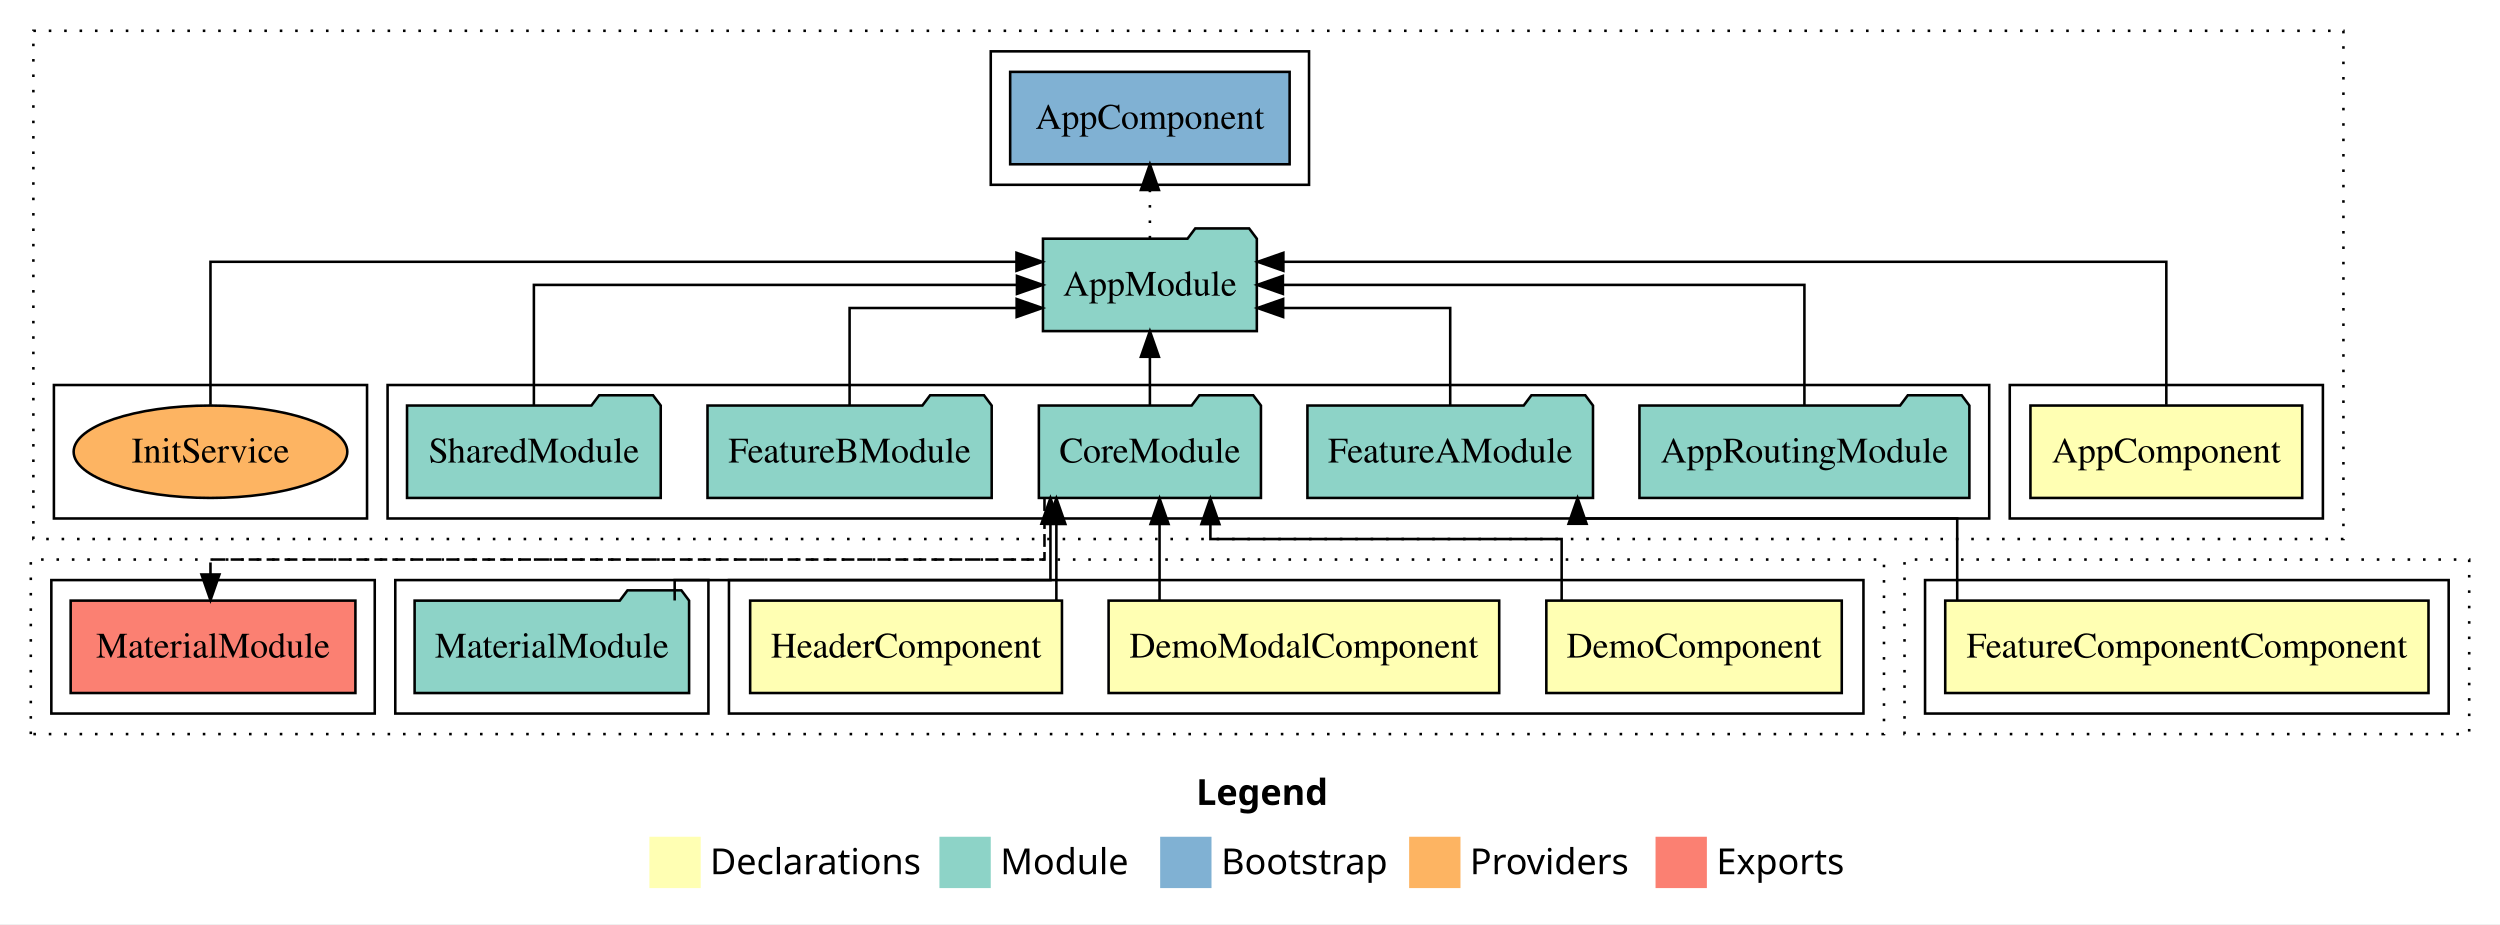
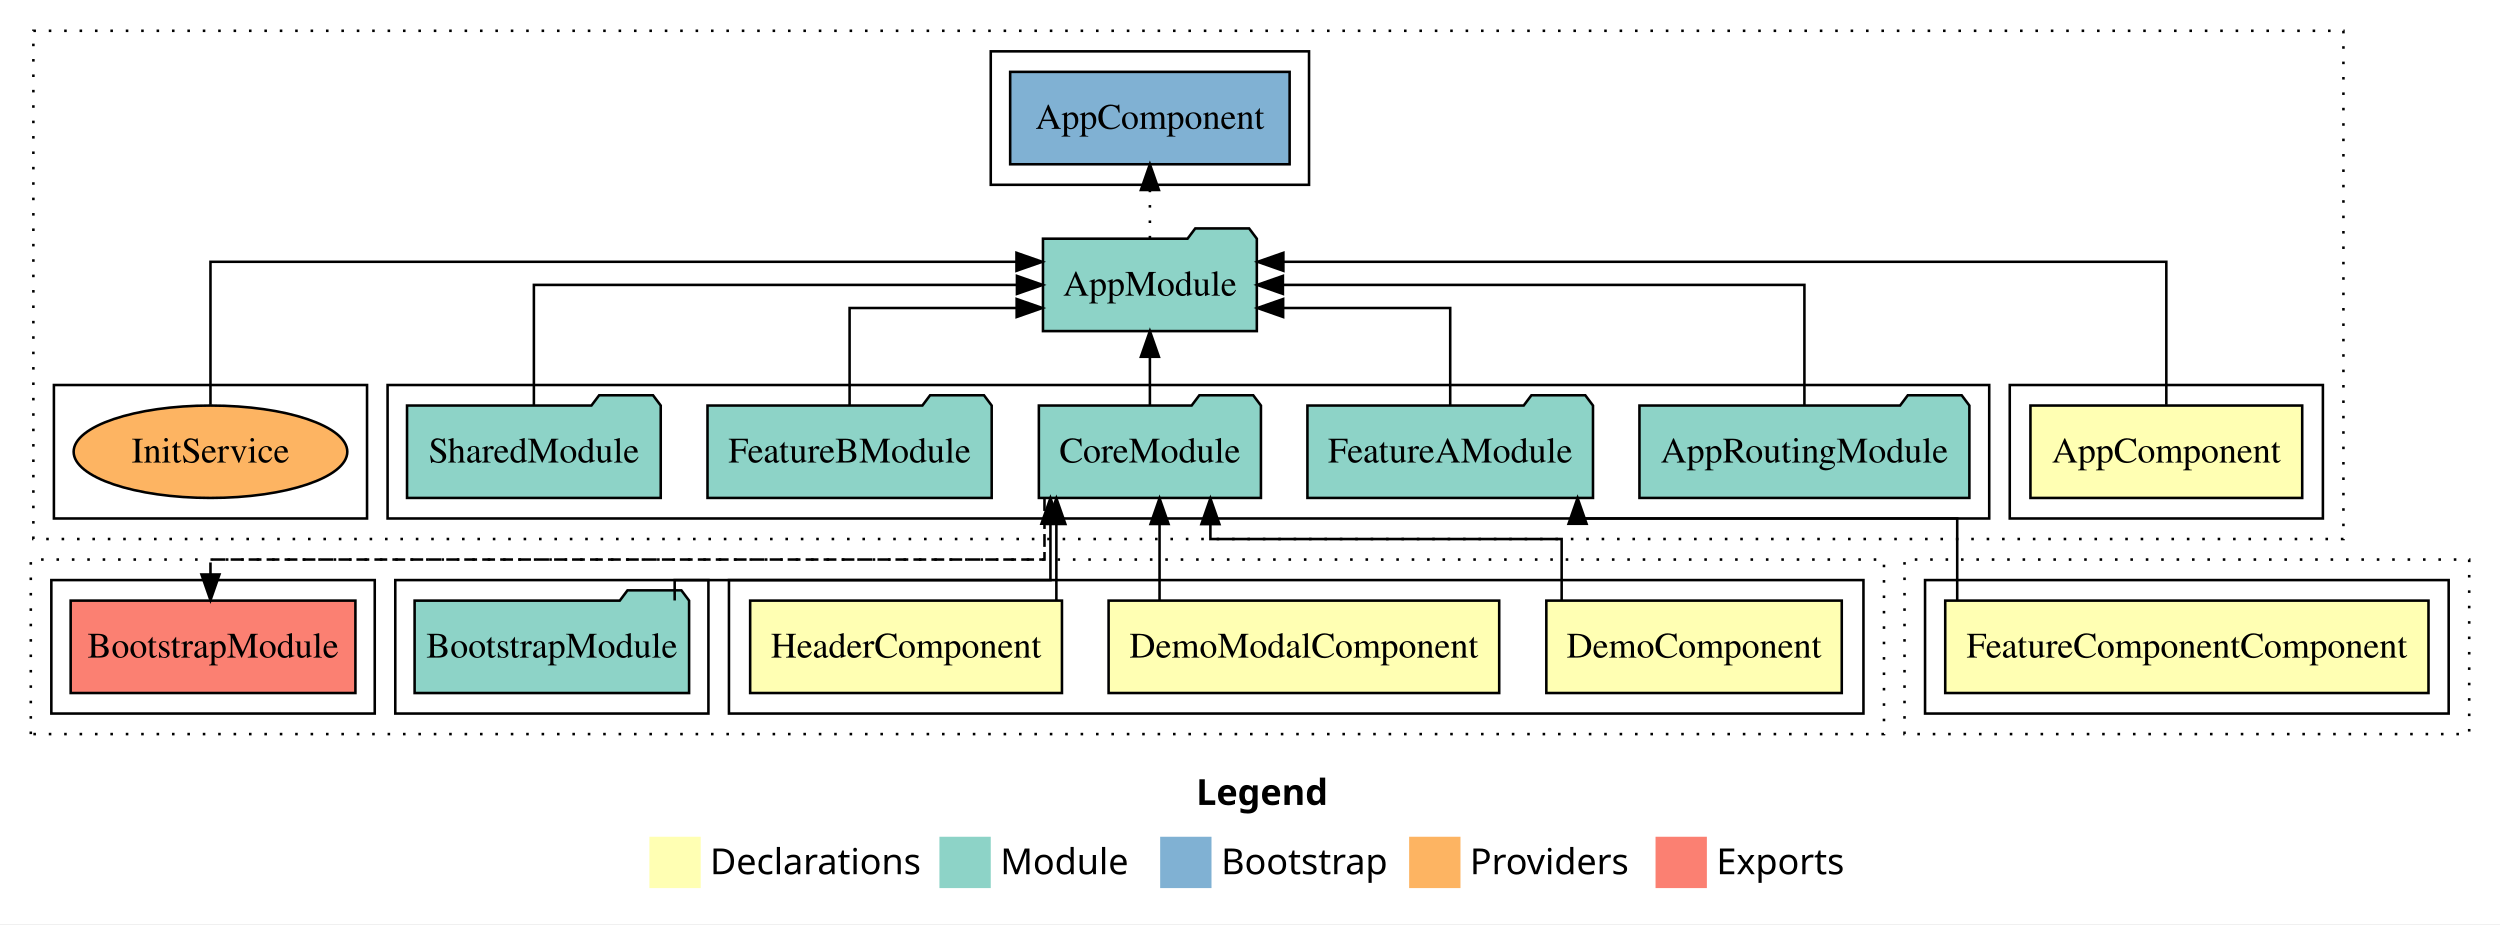
<svg xmlns="http://www.w3.org/2000/svg" width="974pt" height="360pt" viewBox="0.00 0.00 974.00 360.00">
  <g id="graph0" class="graph" transform="scale(1 1) rotate(0) translate(4 356)">
    <polygon fill="white" stroke="transparent" points="-4,4 -4,-356 970,-356 970,4 -4,4" />
    <text text-anchor="start" x="462.01" y="-42.4" font-family="sans-serif" font-weight="bold" font-size="14.00">Legend</text>
    <polygon fill="#ffffb3" stroke="transparent" points="249,-10 249,-30 269,-30 269,-10 249,-10" />
    <text text-anchor="start" x="272.63" y="-15.4" font-family="sans-serif" font-size="14.00">  Declarations</text>
    <polygon fill="#8dd3c7" stroke="transparent" points="362,-10 362,-30 382,-30 382,-10 362,-10" />
    <text text-anchor="start" x="385.73" y="-15.4" font-family="sans-serif" font-size="14.00">  Module</text>
    <polygon fill="#80b1d3" stroke="transparent" points="448,-10 448,-30 468,-30 468,-10 448,-10" />
    <text text-anchor="start" x="471.78" y="-15.4" font-family="sans-serif" font-size="14.00">  Bootstrap</text>
    <polygon fill="#fdb462" stroke="transparent" points="545,-10 545,-30 565,-30 565,-10 545,-10" />
    <text text-anchor="start" x="568.67" y="-15.4" font-family="sans-serif" font-size="14.00">  Providers</text>
    <polygon fill="#fb8072" stroke="transparent" points="641,-10 641,-30 661,-30 661,-10 641,-10" />
    <text text-anchor="start" x="664.73" y="-15.4" font-family="sans-serif" font-size="14.00">  Exports</text>
    <g id="clust1" class="cluster">
      <polygon fill="none" stroke="black" stroke-dasharray="1,5" points="9,-146 9,-344 909,-344 909,-146 9,-146" />
    </g>
    <g id="clust2" class="cluster">
      <polygon fill="none" stroke="black" points="779,-154 779,-206 901,-206 901,-154 779,-154" />
    </g>
    <g id="clust4" class="cluster">
      <polygon fill="none" stroke="black" points="147,-154 147,-206 771,-206 771,-154 147,-154" />
    </g>
    <g id="clust6" class="cluster">
      <polygon fill="none" stroke="black" points="382,-284 382,-336 506,-336 506,-284 382,-284" />
    </g>
    <g id="clust7" class="cluster">
      <polygon fill="none" stroke="black" points="17,-154 17,-206 139,-206 139,-154 17,-154" />
    </g>
    <g id="clust14" class="cluster">
      <polygon fill="none" stroke="black" stroke-dasharray="1,5" points="8,-70 8,-138 730,-138 730,-70 8,-70" />
    </g>
    <g id="clust15" class="cluster">
      <polygon fill="none" stroke="black" points="280,-78 280,-130 722,-130 722,-78 280,-78" />
    </g>
    <g id="clust19" class="cluster">
      <polygon fill="none" stroke="black" points="150,-78 150,-130 272,-130 272,-78 150,-78" />
    </g>
    <g id="clust20" class="cluster">
      <polygon fill="none" stroke="black" points="16,-78 16,-130 142,-130 142,-78 16,-78" />
    </g>
    <g id="clust23" class="cluster">
      <polygon fill="none" stroke="black" stroke-dasharray="1,5" points="738,-70 738,-138 958,-138 958,-70 738,-70" />
    </g>
    <g id="clust24" class="cluster">
      <polygon fill="none" stroke="black" points="746,-78 746,-130 950,-130 950,-78 746,-78" />
    </g>
    <g id="node1" class="node">
      <polygon fill="#ffffb3" stroke="black" points="892.94,-198 787.06,-198 787.06,-162 892.94,-162 892.94,-198" />
      <text text-anchor="middle" x="840" y="-175.8" font-family="Times,serif" font-size="14.00">AppComponent</text>
    </g>
    <g id="node2" class="node">
      <polygon fill="#8dd3c7" stroke="black" points="485.66,-263 482.66,-267 461.66,-267 458.66,-263 402.34,-263 402.34,-227 485.66,-227 485.66,-263" />
      <text text-anchor="middle" x="444" y="-240.8" font-family="Times,serif" font-size="14.00">AppModule</text>
    </g>
    <g id="edge1" class="edge">
      <path fill="none" stroke="black" d="M840,-198.29C840,-220.21 840,-254 840,-254 840,-254 496,-254 496,-254" />
      <polygon fill="black" stroke="black" points="496,-250.5 486,-254 496,-257.5 496,-250.5" />
    </g>
    <g id="node8" class="node">
      <polygon fill="#80b1d3" stroke="black" points="498.44,-328 389.56,-328 389.56,-292 498.44,-292 498.44,-328" />
      <text text-anchor="middle" x="444" y="-305.8" font-family="Times,serif" font-size="14.00">AppComponent </text>
    </g>
    <g id="edge7" class="edge">
      <path fill="none" stroke="black" stroke-dasharray="1,5" d="M444,-263.11C444,-263.11 444,-281.99 444,-281.99" />
      <polygon fill="black" stroke="black" points="440.5,-281.99 444,-291.99 447.5,-281.99 440.5,-281.99" />
    </g>
    <g id="node3" class="node">
      <polygon fill="#8dd3c7" stroke="black" points="763.27,-198 760.27,-202 739.27,-202 736.27,-198 634.73,-198 634.73,-162 763.27,-162 763.27,-198" />
      <text text-anchor="middle" x="699" y="-175.8" font-family="Times,serif" font-size="14.00">AppRoutingModule</text>
    </g>
    <g id="edge2" class="edge">
      <path fill="none" stroke="black" d="M699,-198.11C699,-217.34 699,-245 699,-245 699,-245 495.82,-245 495.82,-245" />
      <polygon fill="black" stroke="black" points="495.82,-241.5 485.82,-245 495.82,-248.5 495.82,-241.5" />
    </g>
    <g id="node4" class="node">
      <polygon fill="#8dd3c7" stroke="black" points="487.26,-198 484.26,-202 463.26,-202 460.26,-198 400.74,-198 400.74,-162 487.26,-162 487.26,-198" />
      <text text-anchor="middle" x="444" y="-175.8" font-family="Times,serif" font-size="14.00">CoreModule</text>
    </g>
    <g id="edge3" class="edge">
      <path fill="none" stroke="black" d="M444,-198.11C444,-198.11 444,-216.99 444,-216.99" />
      <polygon fill="black" stroke="black" points="440.5,-216.99 444,-226.99 447.5,-216.99 440.5,-216.99" />
    </g>
    <g id="node14" class="node">
      <polygon fill="#fb8072" stroke="black" points="134.47,-122 23.53,-122 23.53,-86 134.47,-86 134.47,-122" />
-       <text text-anchor="middle" x="79" y="-99.8" font-family="Times,serif" font-size="14.00">MaterialModule </text>
+       <text text-anchor="middle" x="79" y="-99.8" font-family="Times,serif" font-size="14.00">BootstrapModule </text>
    </g>
    <g id="edge13" class="edge">
      <path fill="none" stroke="black" stroke-dasharray="5,2" d="M402.93,-161.94C402.93,-150.56 402.93,-138 402.93,-138 402.93,-138 78,-138 78,-138 78,-138 78,-132.19 78,-132.19" />
      <polygon fill="black" stroke="black" points="81.5,-132.19 78,-122.19 74.5,-132.19 81.5,-132.19" />
    </g>
    <g id="node5" class="node">
      <polygon fill="#8dd3c7" stroke="black" points="616.63,-198 613.63,-202 592.63,-202 589.63,-198 505.37,-198 505.37,-162 616.63,-162 616.63,-198" />
      <text text-anchor="middle" x="561" y="-175.8" font-family="Times,serif" font-size="14.00">FeatureAModule</text>
    </g>
    <g id="edge4" class="edge">
      <path fill="none" stroke="black" d="M561,-198.03C561,-214.4 561,-236 561,-236 561,-236 495.91,-236 495.91,-236" />
      <polygon fill="black" stroke="black" points="495.91,-232.5 485.91,-236 495.91,-239.5 495.91,-232.5" />
    </g>
    <g id="node6" class="node">
      <polygon fill="#8dd3c7" stroke="black" points="382.36,-198 379.36,-202 358.36,-202 355.36,-198 271.64,-198 271.64,-162 382.36,-162 382.36,-198" />
      <text text-anchor="middle" x="327" y="-175.8" font-family="Times,serif" font-size="14.00">FeatureBModule</text>
    </g>
    <g id="edge5" class="edge">
      <path fill="none" stroke="black" d="M327,-198.03C327,-214.4 327,-236 327,-236 327,-236 392.09,-236 392.09,-236" />
      <polygon fill="black" stroke="black" points="392.09,-239.5 402.09,-236 392.09,-232.5 392.09,-239.5" />
    </g>
    <g id="node7" class="node">
      <polygon fill="#8dd3c7" stroke="black" points="253.42,-198 250.42,-202 229.42,-202 226.42,-198 154.58,-198 154.58,-162 253.42,-162 253.42,-198" />
      <text text-anchor="middle" x="204" y="-175.8" font-family="Times,serif" font-size="14.00">SharedModule</text>
    </g>
    <g id="edge6" class="edge">
      <path fill="none" stroke="black" d="M204,-198.11C204,-217.34 204,-245 204,-245 204,-245 392.2,-245 392.2,-245" />
      <polygon fill="black" stroke="black" points="392.2,-248.5 402.2,-245 392.2,-241.5 392.2,-248.5" />
    </g>
    <g id="node9" class="node">
      <ellipse fill="#fdb462" stroke="black" cx="78" cy="-180" rx="53.31" ry="18" />
      <text text-anchor="middle" x="78" y="-175.8" font-family="Times,serif" font-size="14.00">InitService</text>
    </g>
    <g id="edge8" class="edge">
      <path fill="none" stroke="black" d="M78,-198.29C78,-220.21 78,-254 78,-254 78,-254 392.02,-254 392.02,-254" />
      <polygon fill="black" stroke="black" points="392.02,-257.5 402.02,-254 392.02,-250.5 392.02,-257.5" />
    </g>
    <g id="node10" class="node">
      <polygon fill="#ffffb3" stroke="black" points="713.55,-122 598.45,-122 598.45,-86 713.55,-86 713.55,-122" />
      <text text-anchor="middle" x="656" y="-99.8" font-family="Times,serif" font-size="14.00">DemoComponent</text>
    </g>
    <g id="edge9" class="edge">
      <path fill="none" stroke="black" d="M604.42,-122.06C604.42,-133.44 604.42,-146 604.42,-146 604.42,-146 467.57,-146 467.57,-146 467.57,-146 467.57,-151.81 467.57,-151.81" />
      <polygon fill="black" stroke="black" points="464.07,-151.81 467.57,-161.81 471.07,-151.81 464.07,-151.81" />
    </g>
    <g id="node11" class="node">
      <polygon fill="#ffffb3" stroke="black" points="580.09,-122 427.91,-122 427.91,-86 580.09,-86 580.09,-122" />
      <text text-anchor="middle" x="504" y="-99.8" font-family="Times,serif" font-size="14.00">DemoModalComponent</text>
    </g>
    <g id="edge10" class="edge">
      <path fill="none" stroke="black" d="M447.76,-122.01C447.76,-122.01 447.76,-151.85 447.76,-151.85" />
      <polygon fill="black" stroke="black" points="444.26,-151.85 447.76,-161.85 451.26,-151.85 444.26,-151.85" />
    </g>
    <g id="node12" class="node">
      <polygon fill="#ffffb3" stroke="black" points="409.74,-122 288.26,-122 288.26,-86 409.74,-86 409.74,-122" />
      <text text-anchor="middle" x="349" y="-99.8" font-family="Times,serif" font-size="14.00">HeaderComponent</text>
    </g>
    <g id="edge11" class="edge">
      <path fill="none" stroke="black" d="M407.56,-122.01C407.56,-122.01 407.56,-151.85 407.56,-151.85" />
      <polygon fill="black" stroke="black" points="404.06,-151.85 407.56,-161.85 411.06,-151.85 404.06,-151.85" />
    </g>
    <g id="node13" class="node">
      <polygon fill="#8dd3c7" stroke="black" points="264.47,-122 261.47,-126 240.47,-126 237.47,-122 157.53,-122 157.53,-86 264.47,-86 264.47,-122" />
-       <text text-anchor="middle" x="211" y="-99.8" font-family="Times,serif" font-size="14.00">MaterialModule</text>
+       <text text-anchor="middle" x="211" y="-99.8" font-family="Times,serif" font-size="14.00">BootstrapModule</text>
    </g>
    <g id="edge12" class="edge">
      <path fill="none" stroke="black" d="M258.85,-122.06C258.85,-126.49 258.85,-130 258.85,-130 258.85,-130 405.25,-130 405.25,-130 405.25,-130 405.25,-151.95 405.25,-151.95" />
      <polygon fill="black" stroke="black" points="401.75,-151.95 405.25,-161.95 408.75,-151.95 401.75,-151.95" />
    </g>
    <g id="node15" class="node">
      <polygon fill="#ffffb3" stroke="black" points="942.14,-122 753.86,-122 753.86,-86 942.14,-86 942.14,-122" />
      <text text-anchor="middle" x="848" y="-99.8" font-family="Times,serif" font-size="14.00">FeatureComponentComponent</text>
    </g>
    <g id="edge14" class="edge">
      <path fill="none" stroke="black" d="M758.53,-122.05C758.53,-136.37 758.53,-154 758.53,-154 758.53,-154 610.62,-154 610.62,-154 610.62,-154 610.62,-154.79 610.62,-154.79" />
      <polygon fill="black" stroke="black" points="607.12,-151.94 610.62,-161.94 614.12,-151.94 607.12,-151.94" />
    </g>
  </g>
</svg>
